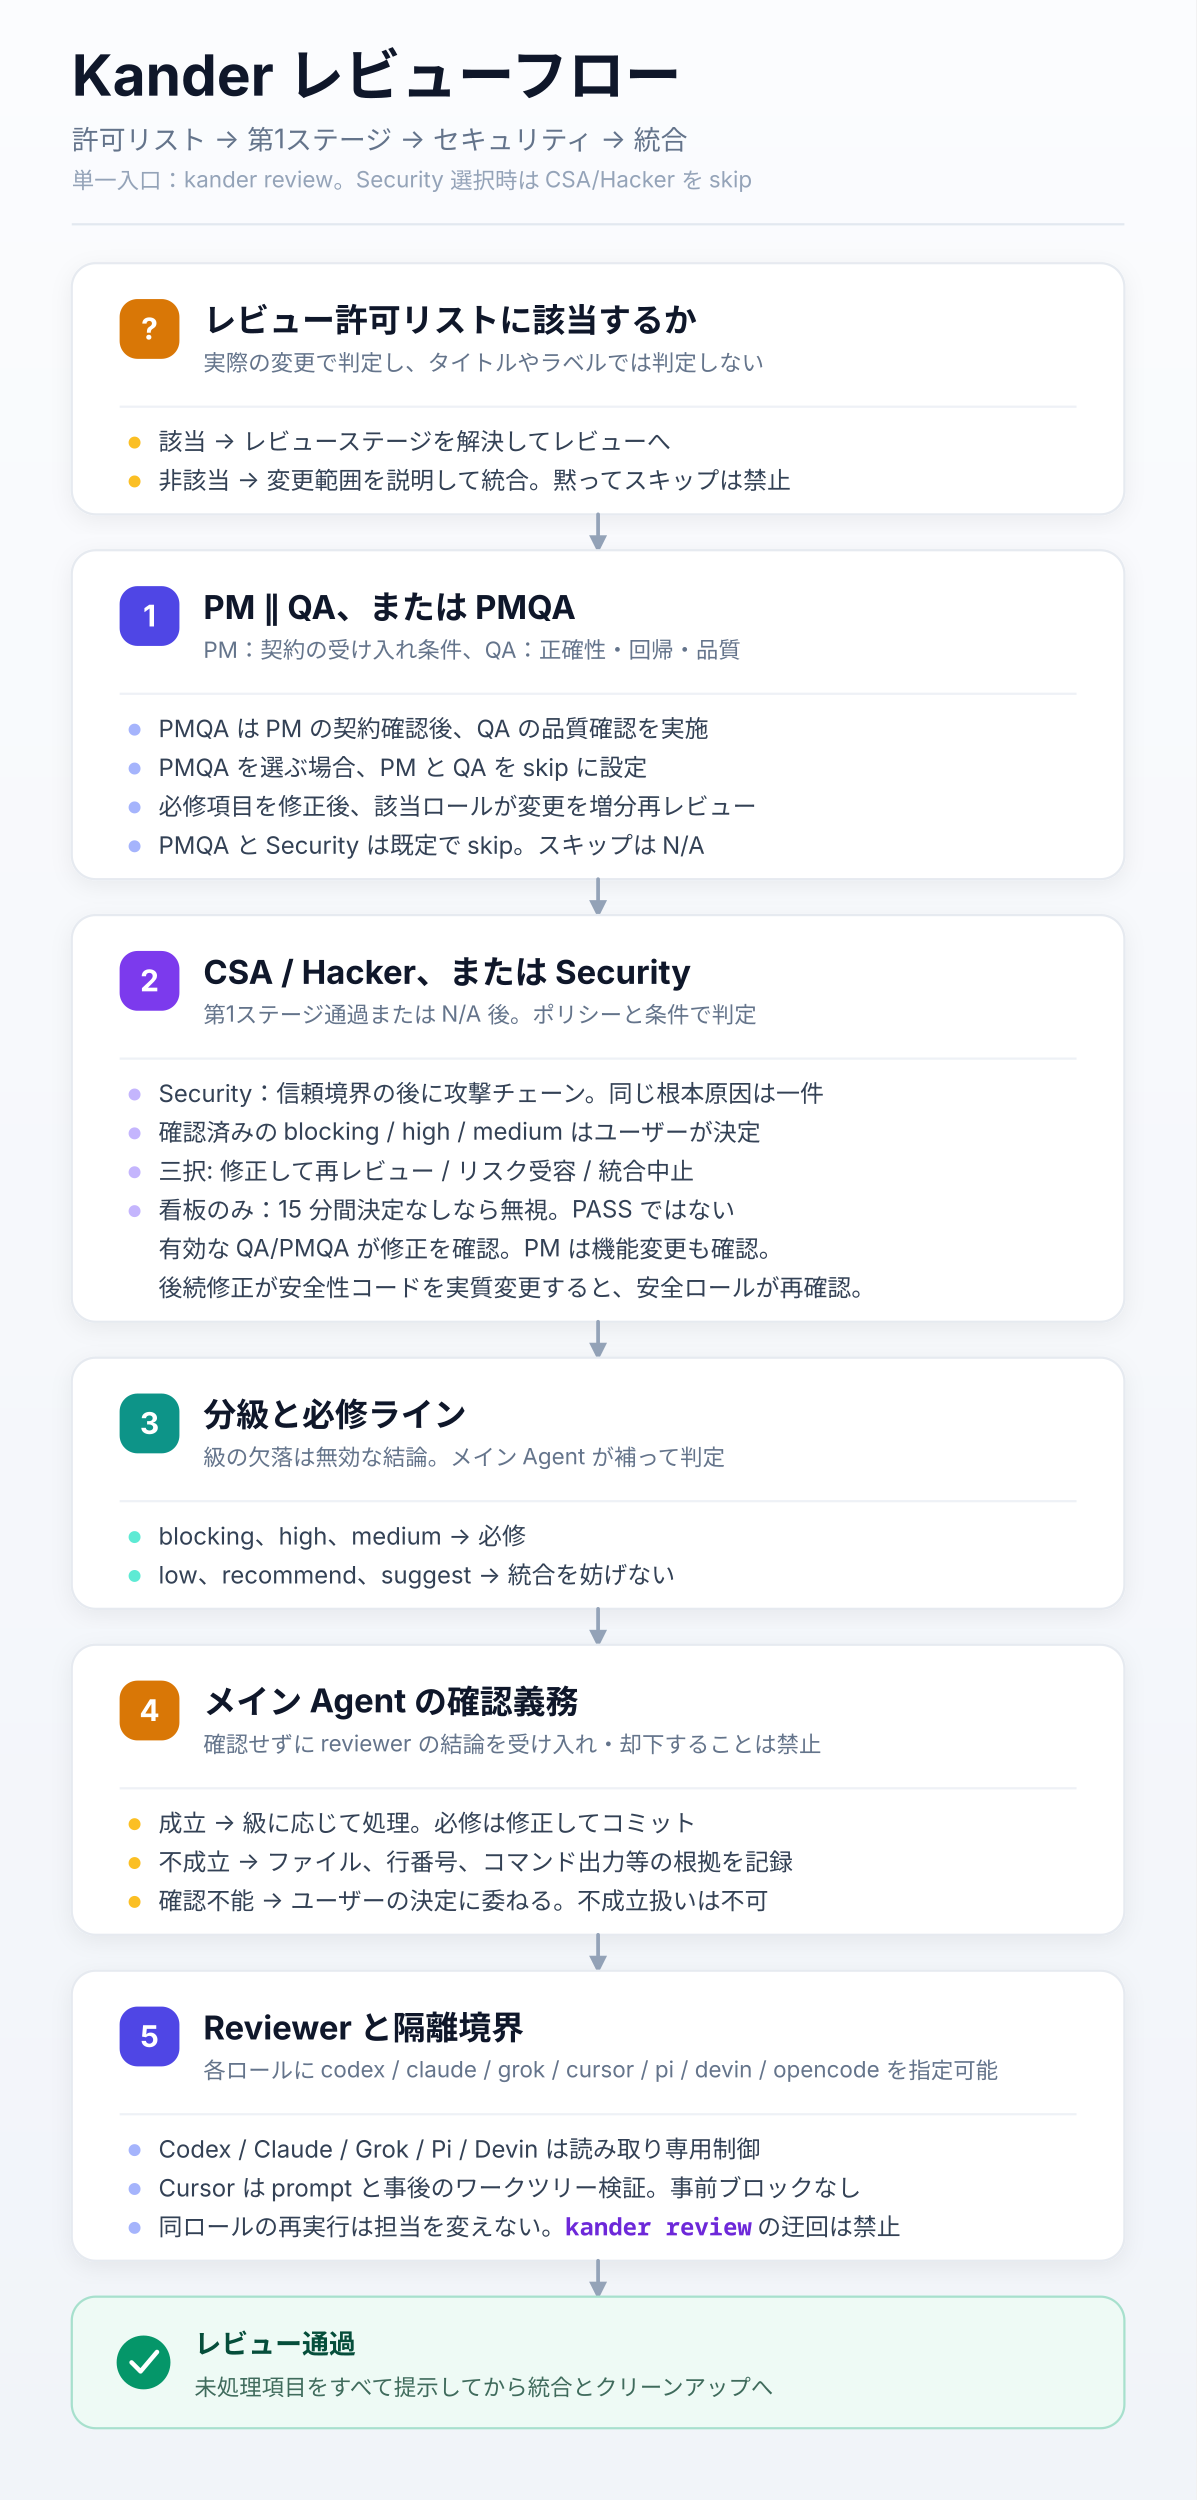
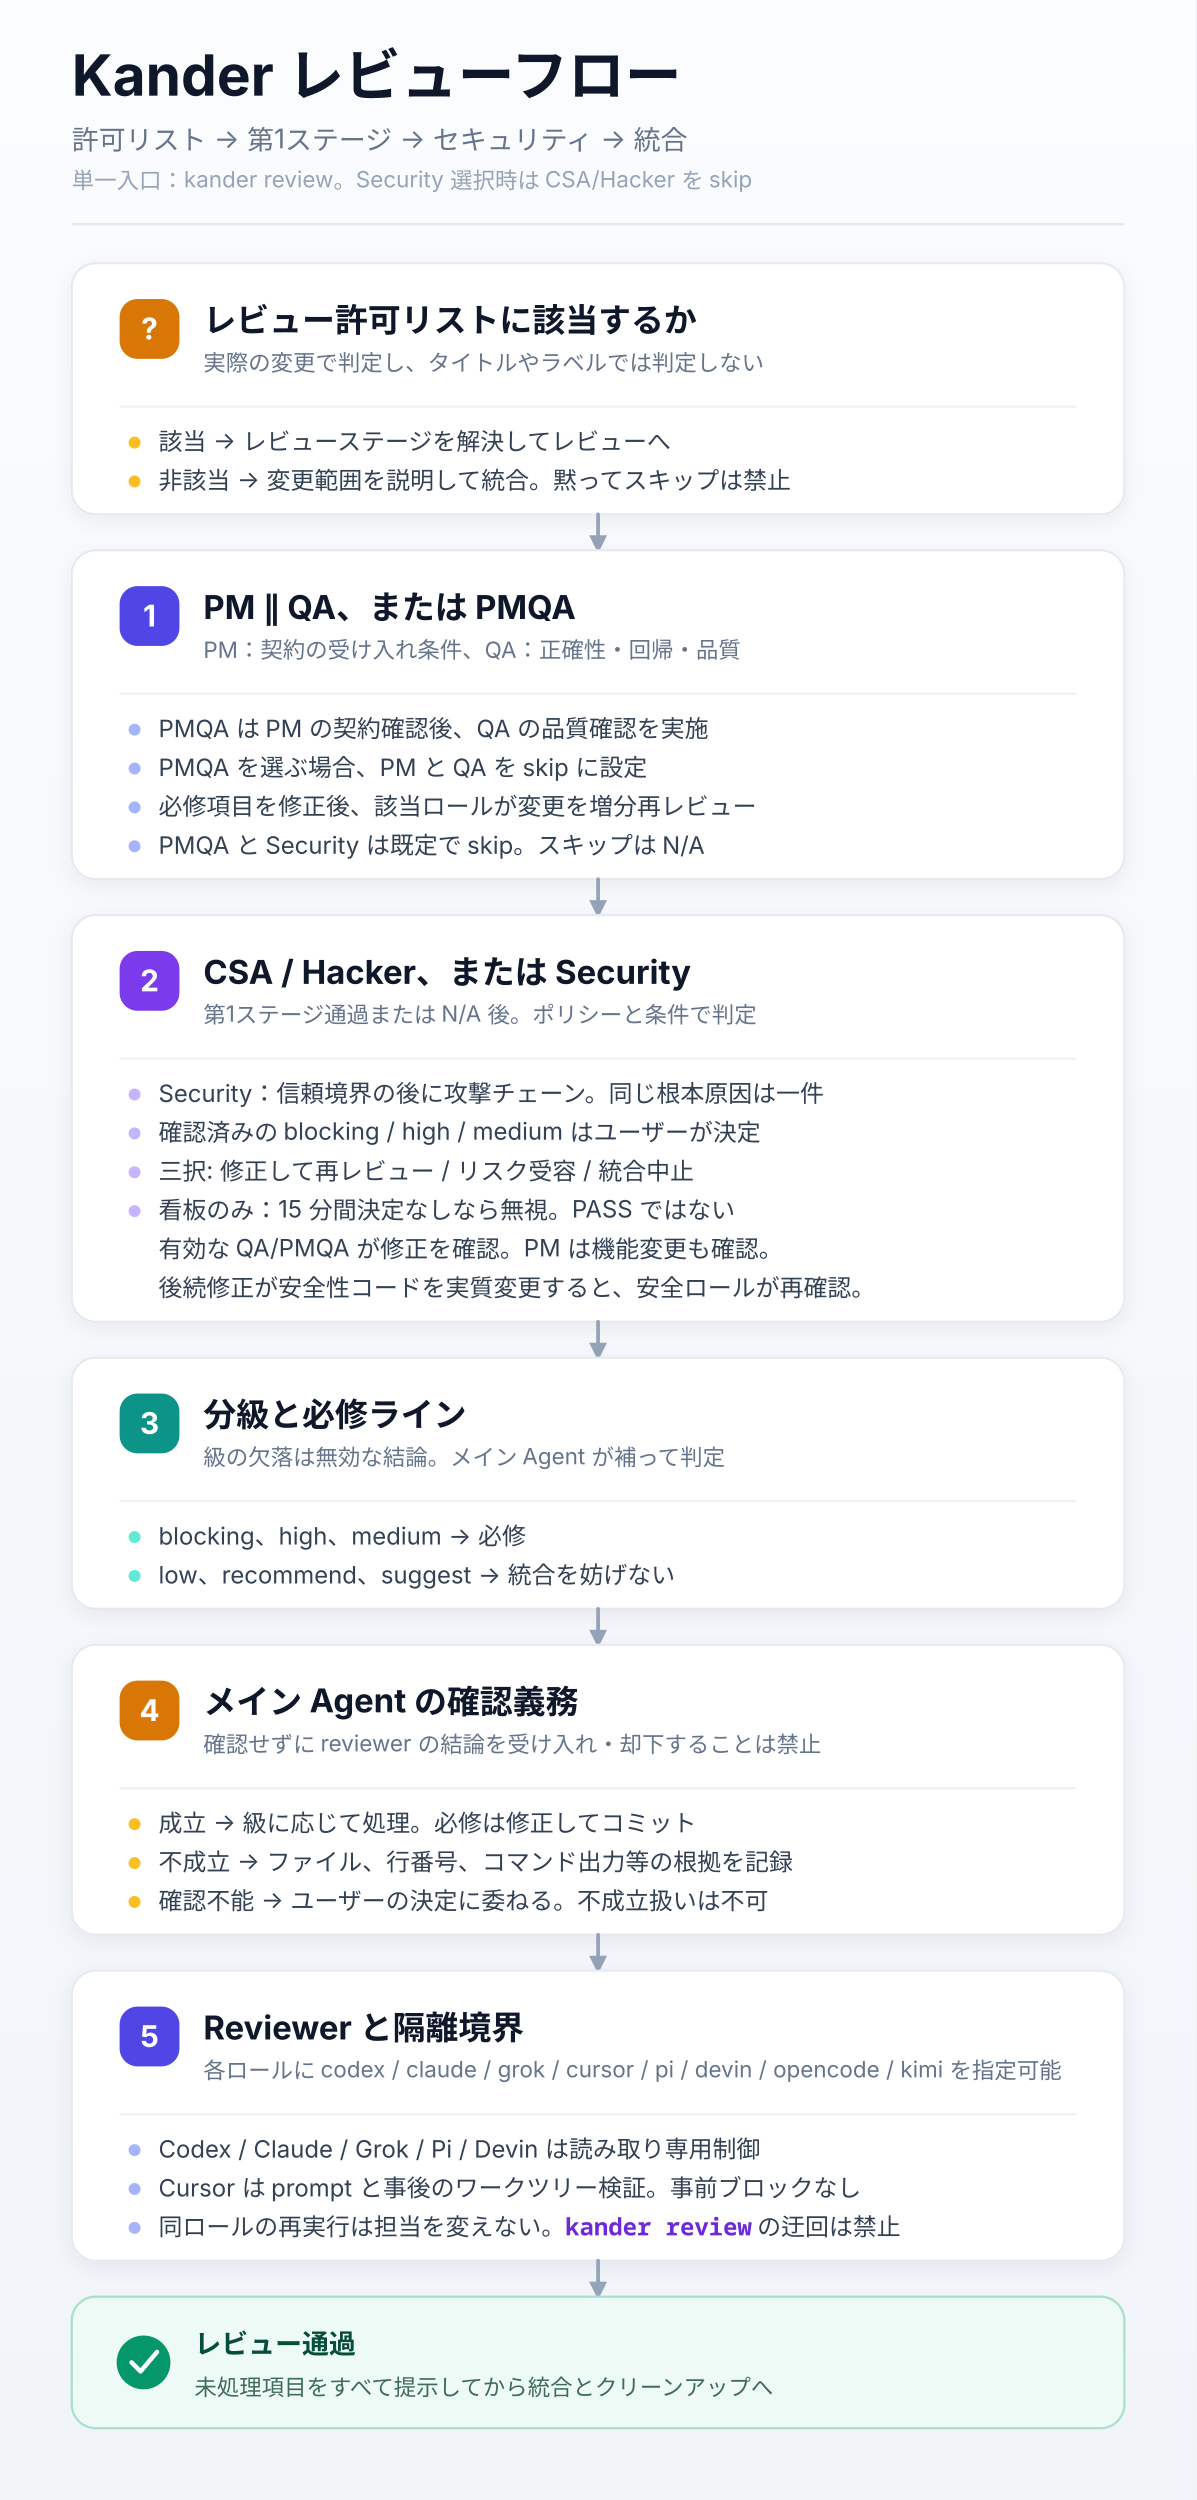
<svg xmlns="http://www.w3.org/2000/svg" width="800" height="1672" viewBox="0 0 800 1672" role="img" aria-labelledby="rv-title rv-desc">
  <defs>
    <linearGradient id="bg" x1="0" y1="0" x2="0" y2="1">
      <stop offset="0" stop-color="#fbfcfe" />
      <stop offset="1" stop-color="#f1f4f9" />
    </linearGradient>
    <filter id="card" x="-8%" y="-8%" width="116%" height="116%">
      <feDropShadow dx="0" dy="4" stdDeviation="7" flood-color="#0f172a" flood-opacity="0.06" />
    </filter>
    <marker id="a-slate" markerWidth="12" markerHeight="12" refX="10" refY="6" orient="auto" markerUnits="userSpaceOnUse">
      <path d="M0,0 L12,6 L0,12 Z" fill="#94a3b8" />
    </marker>
    <style>
      .s { font-family: -apple-system, BlinkMacSystemFont, "Noto Sans JP", "Hiragino Kaku Gothic ProN", "Yu Gothic UI", "Meiryo", sans-serif; }
      .h1 { font-size: 38px; font-weight: 700; fill: #0f172a; }
      .h2 { font-size: 18px; fill: #64748b; }
      .tag { font-size: 15px; fill: #94a3b8; }
      .pt { font-size: 22px; font-weight: 700; fill: #0f172a; }
      .pn { font-size: 15px; fill: #64748b; }
      .bt { font-size: 16px; fill: #334155; }
      .num { font-size: 20px; font-weight: 700; fill: #ffffff; }
      .hl { font-family: "SFMono-Regular", "Cascadia Mono", "Noto Sans Mono", "DejaVu Sans Mono", monospace; font-size: 16px; font-weight: 700; fill: #6d28d9; }
      .panel { fill: #ffffff; stroke: #e6eaf0; stroke-width: 1.5; }
      .flow { fill: none; stroke: #94a3b8; stroke-width: 2.5; stroke-linecap: round; marker-end: url(#a-slate); }
    </style>
  </defs>
  <rect width="800" height="1672" fill="url(#bg)" />
  <text x="48" y="64" class="s h1">Kander レビューフロー</text>
  <text x="48" y="100" class="s h2">許可リスト → 第1ステージ → セキュリティ → 統合</text>
  <text x="48" y="126" class="s tag">単一入口：kander review。Security 選択時は CSA/Hacker を skip</text>
  <line x1="48" y1="150" x2="752" y2="150" stroke="#e2e8f0" stroke-width="1.5" />
  <rect x="48" y="176" width="704" height="168" rx="16" class="panel" filter="url(#card)" />
  <rect x="80" y="200" width="40" height="40" rx="12" fill="#d97706" />
  <text x="100" y="227" text-anchor="middle" class="s num">?</text>
  <text x="136" y="222" class="s pt">レビュー許可リストに該当するか</text>
  <text x="136" y="248" class="s pn">実際の変更で判定し、タイトルやラベルでは判定しない</text>
  <line x1="80" y1="272" x2="720" y2="272" stroke="#eef1f6" stroke-width="1.5" />
  <circle cx="90" cy="296" r="4" fill="#fbbf24" />
  <text x="106" y="301" class="s bt">該当 → レビューステージを解決してレビューへ</text>
  <circle cx="90" cy="322" r="4" fill="#fbbf24" />
  <text x="106" y="327" class="s bt">非該当 → 変更範囲を説明して統合。黙ってスキップは禁止</text>
  <path d="M400 344  V368" class="flow" />
  <rect x="48" y="368" width="704" height="220" rx="16" class="panel" filter="url(#card)" />
  <rect x="80" y="392" width="40" height="40" rx="12" fill="#4f46e5" />
  <text x="100" y="419" text-anchor="middle" class="s num">1</text>
  <text x="136" y="414" class="s pt">PM ∥ QA、または PMQA</text>
  <text x="136" y="440" class="s pn">PM：契約の受け入れ条件、QA：正確性・回帰・品質</text>
  <line x1="80" y1="464" x2="720" y2="464" stroke="#eef1f6" stroke-width="1.5" />
  <circle cx="90" cy="488" r="4" fill="#a5b4fc" />
  <text x="106" y="493" class="s bt">PMQA は PM の契約確認後、QA の品質確認を実施</text>
  <circle cx="90" cy="514" r="4" fill="#a5b4fc" />
  <text x="106" y="519" class="s bt">PMQA を選ぶ場合、PM と QA を skip に設定</text>
  <circle cx="90" cy="540" r="4" fill="#a5b4fc" />
  <text x="106" y="545" class="s bt">必修項目を修正後、該当ロールが変更を増分再レビュー</text>
  <circle cx="90" cy="566" r="4" fill="#a5b4fc" />
  <text x="106" y="571" class="s bt">PMQA と Security は既定で skip。スキップは N/A</text>
  <path d="M400 588  V612" class="flow" />
  <rect x="48" y="612" width="704" height="272" rx="16" class="panel" filter="url(#card)" />
  <rect x="80" y="636" width="40" height="40" rx="12" fill="#7c3aed" />
  <text x="100" y="663" text-anchor="middle" class="s num">2</text>
  <text x="136" y="658" class="s pt">CSA / Hacker、または Security</text>
  <text x="136" y="684" class="s pn">第1ステージ通過または N/A 後。ポリシーと条件で判定</text>
  <line x1="80" y1="708" x2="720" y2="708" stroke="#eef1f6" stroke-width="1.5" />
  <circle cx="90" cy="732" r="4" fill="#c4b5fd" />
  <text x="106" y="737" class="s bt">Security：信頼境界の後に攻撃チェーン。同じ根本原因は一件</text>
  <circle cx="90" cy="758" r="4" fill="#c4b5fd" />
  <text x="106" y="763" class="s bt">確認済みの blocking / high / medium はユーザーが決定</text>
  <circle cx="90" cy="784" r="4" fill="#c4b5fd" />
  <text x="106" y="789" class="s bt">三択: 修正して再レビュー / リスク受容 / 統合中止</text>
  <circle cx="90" cy="810" r="4" fill="#c4b5fd" />
  <text x="106" y="815" class="s bt">看板のみ：15 分間決定なしなら無視。PASS ではない</text>
  <text x="106" y="841" class="s bt">有効な QA/PMQA が修正を確認。PM は機能変更も確認。</text>
  <text x="106" y="867" class="s bt">後続修正が安全性コードを実質変更すると、安全ロールが再確認。</text>
  <path d="M400 884  V908" class="flow" />
  <rect x="48" y="908" width="704" height="168" rx="16" class="panel" filter="url(#card)" />
  <rect x="80" y="932" width="40" height="40" rx="12" fill="#0d9488" />
  <text x="100" y="959" text-anchor="middle" class="s num">3</text>
  <text x="136" y="954" class="s pt">分級と必修ライン</text>
  <text x="136" y="980" class="s pn">級の欠落は無効な結論。メイン Agent が補って判定</text>
  <line x1="80" y1="1004" x2="720" y2="1004" stroke="#eef1f6" stroke-width="1.5" />
  <circle cx="90" cy="1028" r="4" fill="#5eead4" />
  <text x="106" y="1033" class="s bt">blocking、high、medium → 必修</text>
  <circle cx="90" cy="1054" r="4" fill="#5eead4" />
  <text x="106" y="1059" class="s bt">low、recommend、suggest → 統合を妨げない</text>
  <path d="M400 1076 V1100" class="flow" />
  <rect x="48" y="1100" width="704" height="194" rx="16" class="panel" filter="url(#card)" />
  <rect x="80" y="1124" width="40" height="40" rx="12" fill="#d97706" />
  <text x="100" y="1151" text-anchor="middle" class="s num">4</text>
  <text x="136" y="1146" class="s pt">メイン Agent の確認義務</text>
  <text x="136" y="1172" class="s pn">確認せずに reviewer の結論を受け入れ・却下することは禁止</text>
  <line x1="80" y1="1196" x2="720" y2="1196" stroke="#eef1f6" stroke-width="1.5" />
  <circle cx="90" cy="1220" r="4" fill="#fbbf24" />
  <text x="106" y="1225" class="s bt">成立 → 級に応じて処理。必修は修正してコミット</text>
  <circle cx="90" cy="1246" r="4" fill="#fbbf24" />
  <text x="106" y="1251" class="s bt">不成立 → ファイル、行番号、コマンド出力等の根拠を記録</text>
  <circle cx="90" cy="1272" r="4" fill="#fbbf24" />
  <text x="106" y="1277" class="s bt">確認不能 → ユーザーの決定に委ねる。不成立扱いは不可</text>
  <path d="M400 1294 V1318" class="flow" />
  <rect x="48" y="1318" width="704" height="194" rx="16" class="panel" filter="url(#card)" />
  <rect x="80" y="1342" width="40" height="40" rx="12" fill="#4f46e5" />
  <text x="100" y="1369" text-anchor="middle" class="s num">5</text>
  <text x="136" y="1364" class="s pt">Reviewer と隔離境界</text>
-   <text x="136" y="1390" class="s pn">各ロールに codex / claude / grok / cursor / pi / devin / opencode を指定可能</text>
+   <text x="136" y="1390" class="s pn">各ロールに codex / claude / grok / cursor / pi / devin / opencode / kimi を指定可能</text>
  <line x1="80" y1="1414" x2="720" y2="1414" stroke="#eef1f6" stroke-width="1.5" />
  <circle cx="90" cy="1438" r="4" fill="#a5b4fc" />
  <text x="106" y="1443" class="s bt">Codex / Claude / Grok / Pi / Devin は読み取り専用制御</text>
  <circle cx="90" cy="1464" r="4" fill="#a5b4fc" />
  <text x="106" y="1469" class="s bt">Cursor は prompt と事後のワークツリー検証。事前ブロックなし</text>
  <circle cx="90" cy="1490" r="4" fill="#a5b4fc" />
  <text x="106" y="1495" class="s bt">同ロールの再実行は担当を変えない。<tspan class="hl">kander review</tspan> の迂回は禁止</text>
  <path d="M400 1512 V1536" class="flow" />
  <rect x="48" y="1536" width="704" height="88" rx="16" fill="#eefaf5" stroke="#a7e0cd" stroke-width="1.5" />
  <circle cx="96" cy="1580" r="18" fill="#059669" />
  <path d="M88 1580L94 1586L105 1573" fill="none" stroke="#ffffff" stroke-width="3" stroke-linecap="round" stroke-linejoin="round" />
  <text x="130" y="1574" class="s" font-size="18" font-weight="700" fill="#064e3b">レビュー通過</text>
  <text x="130" y="1602" class="s" font-size="15" fill="#3f6b5c">未処理項目をすべて提示してから統合とクリーンアップへ</text>
</svg>
